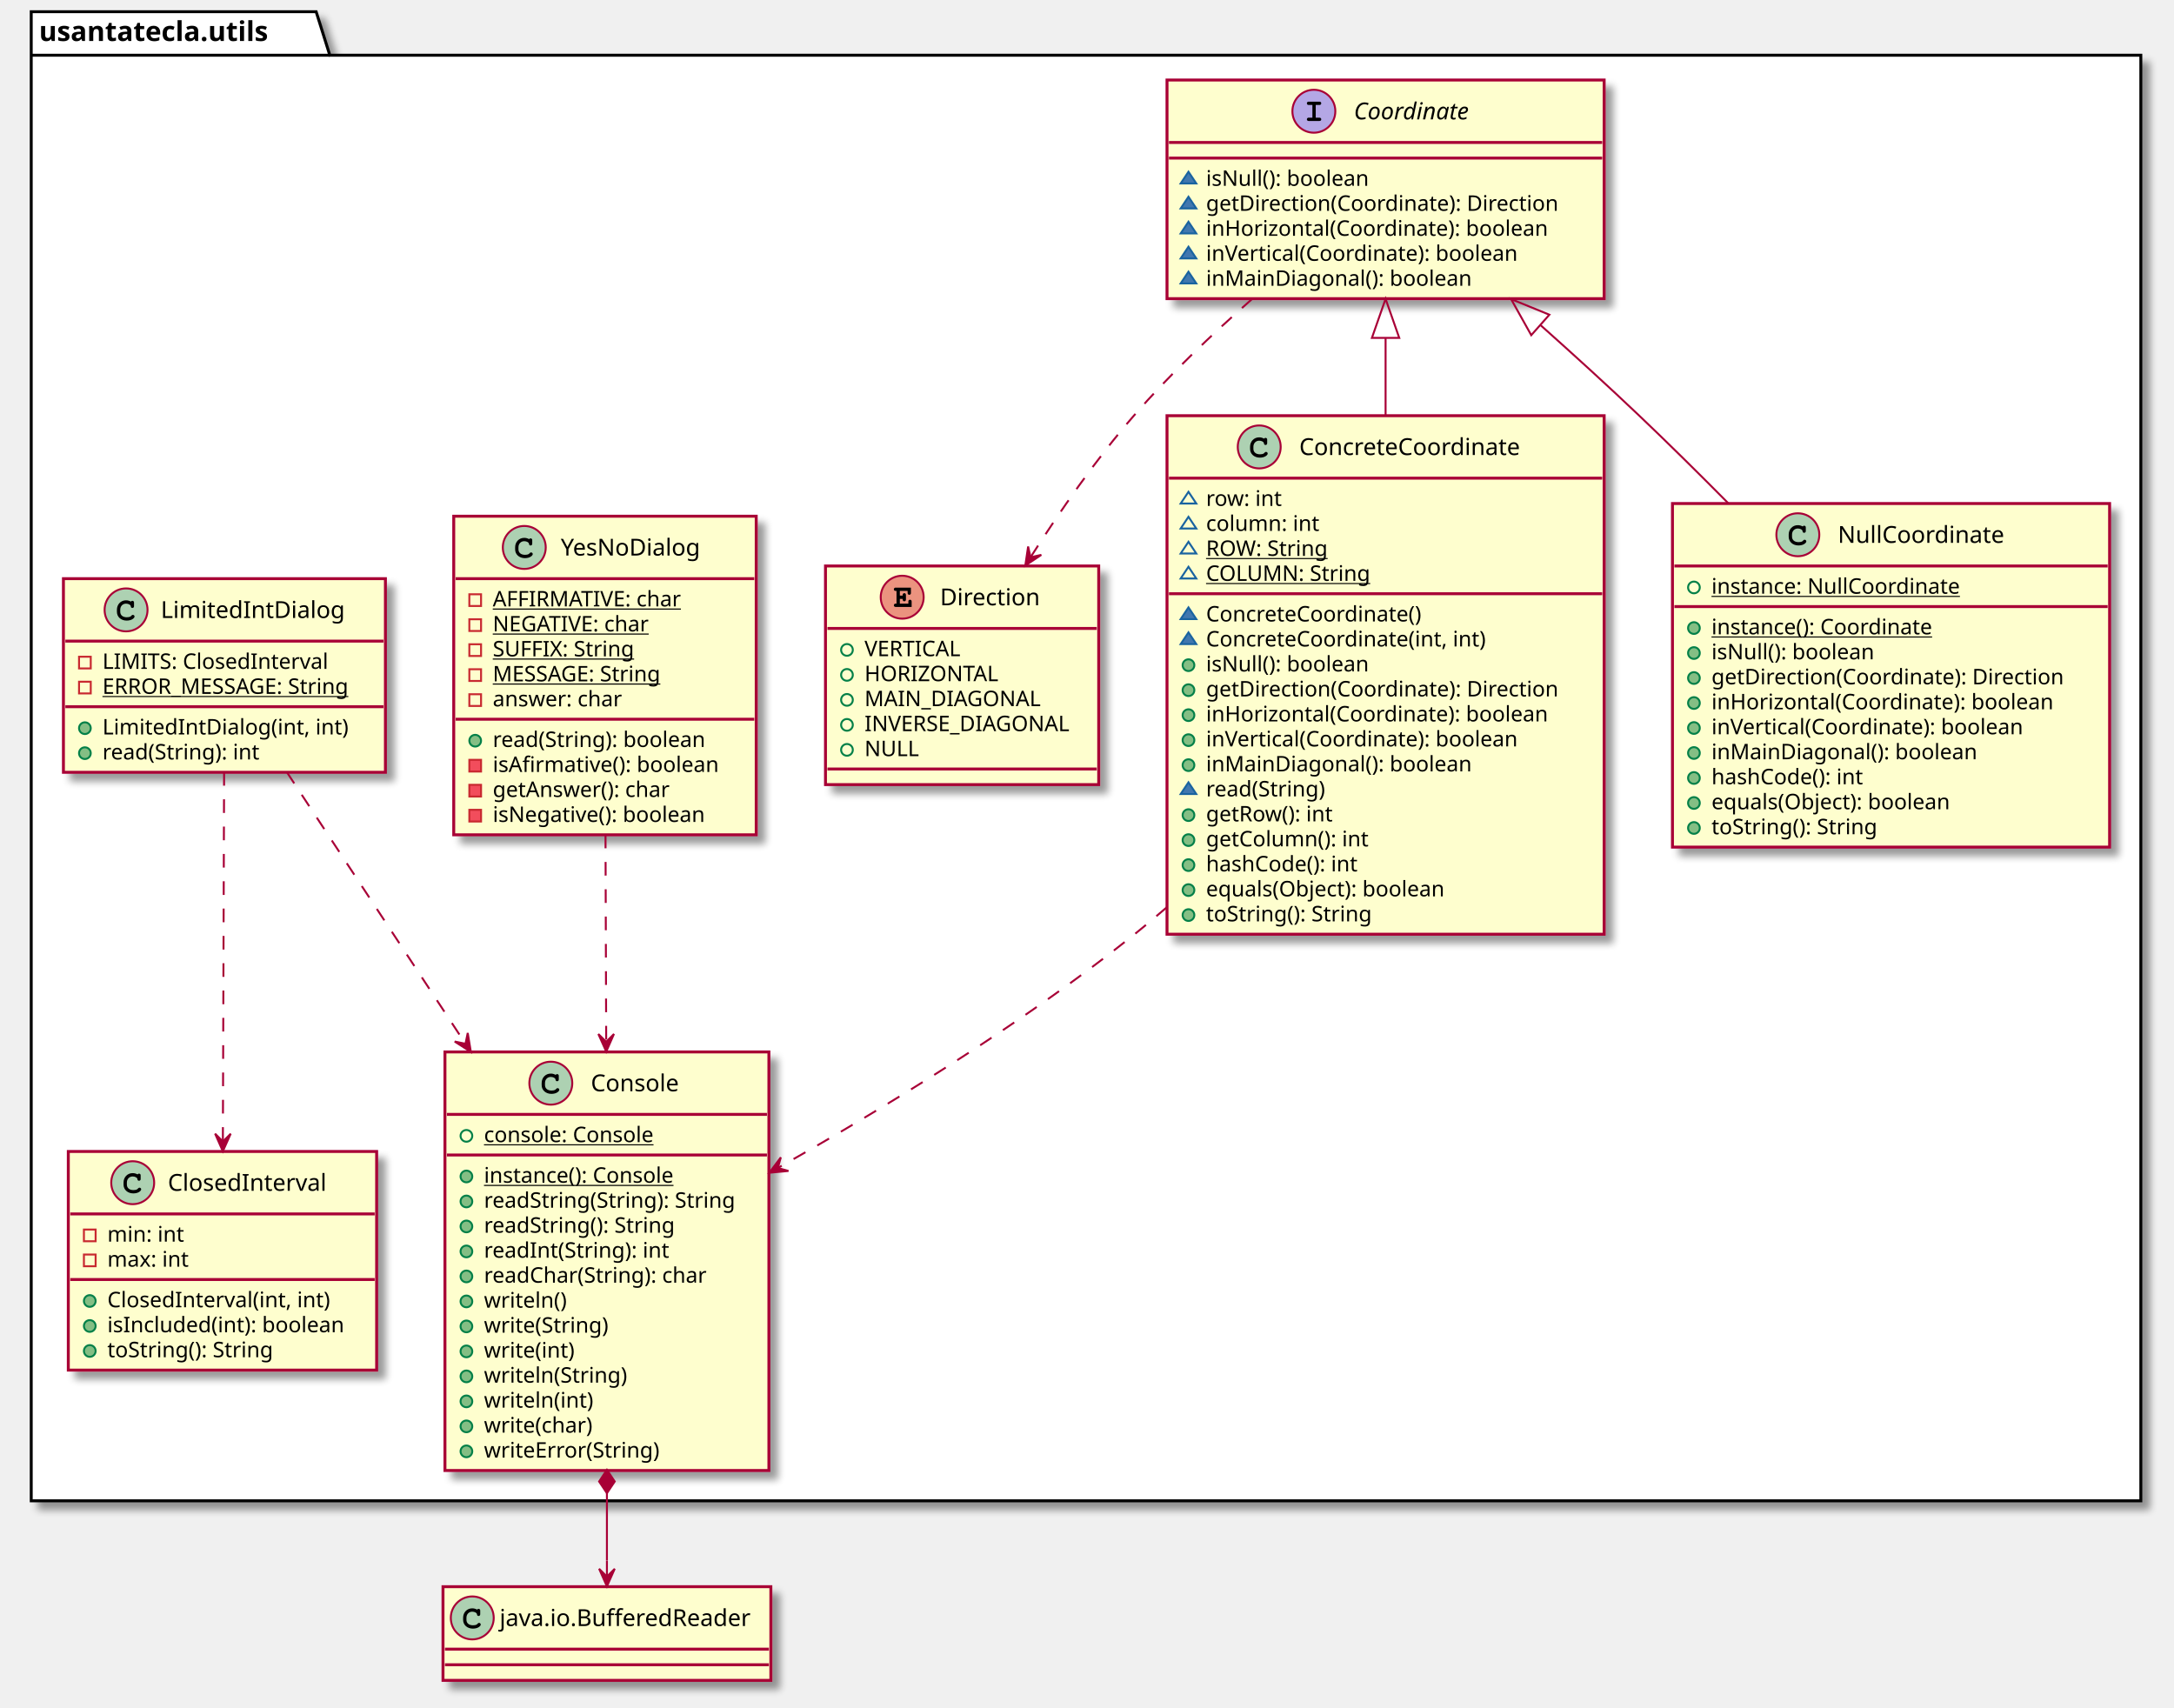
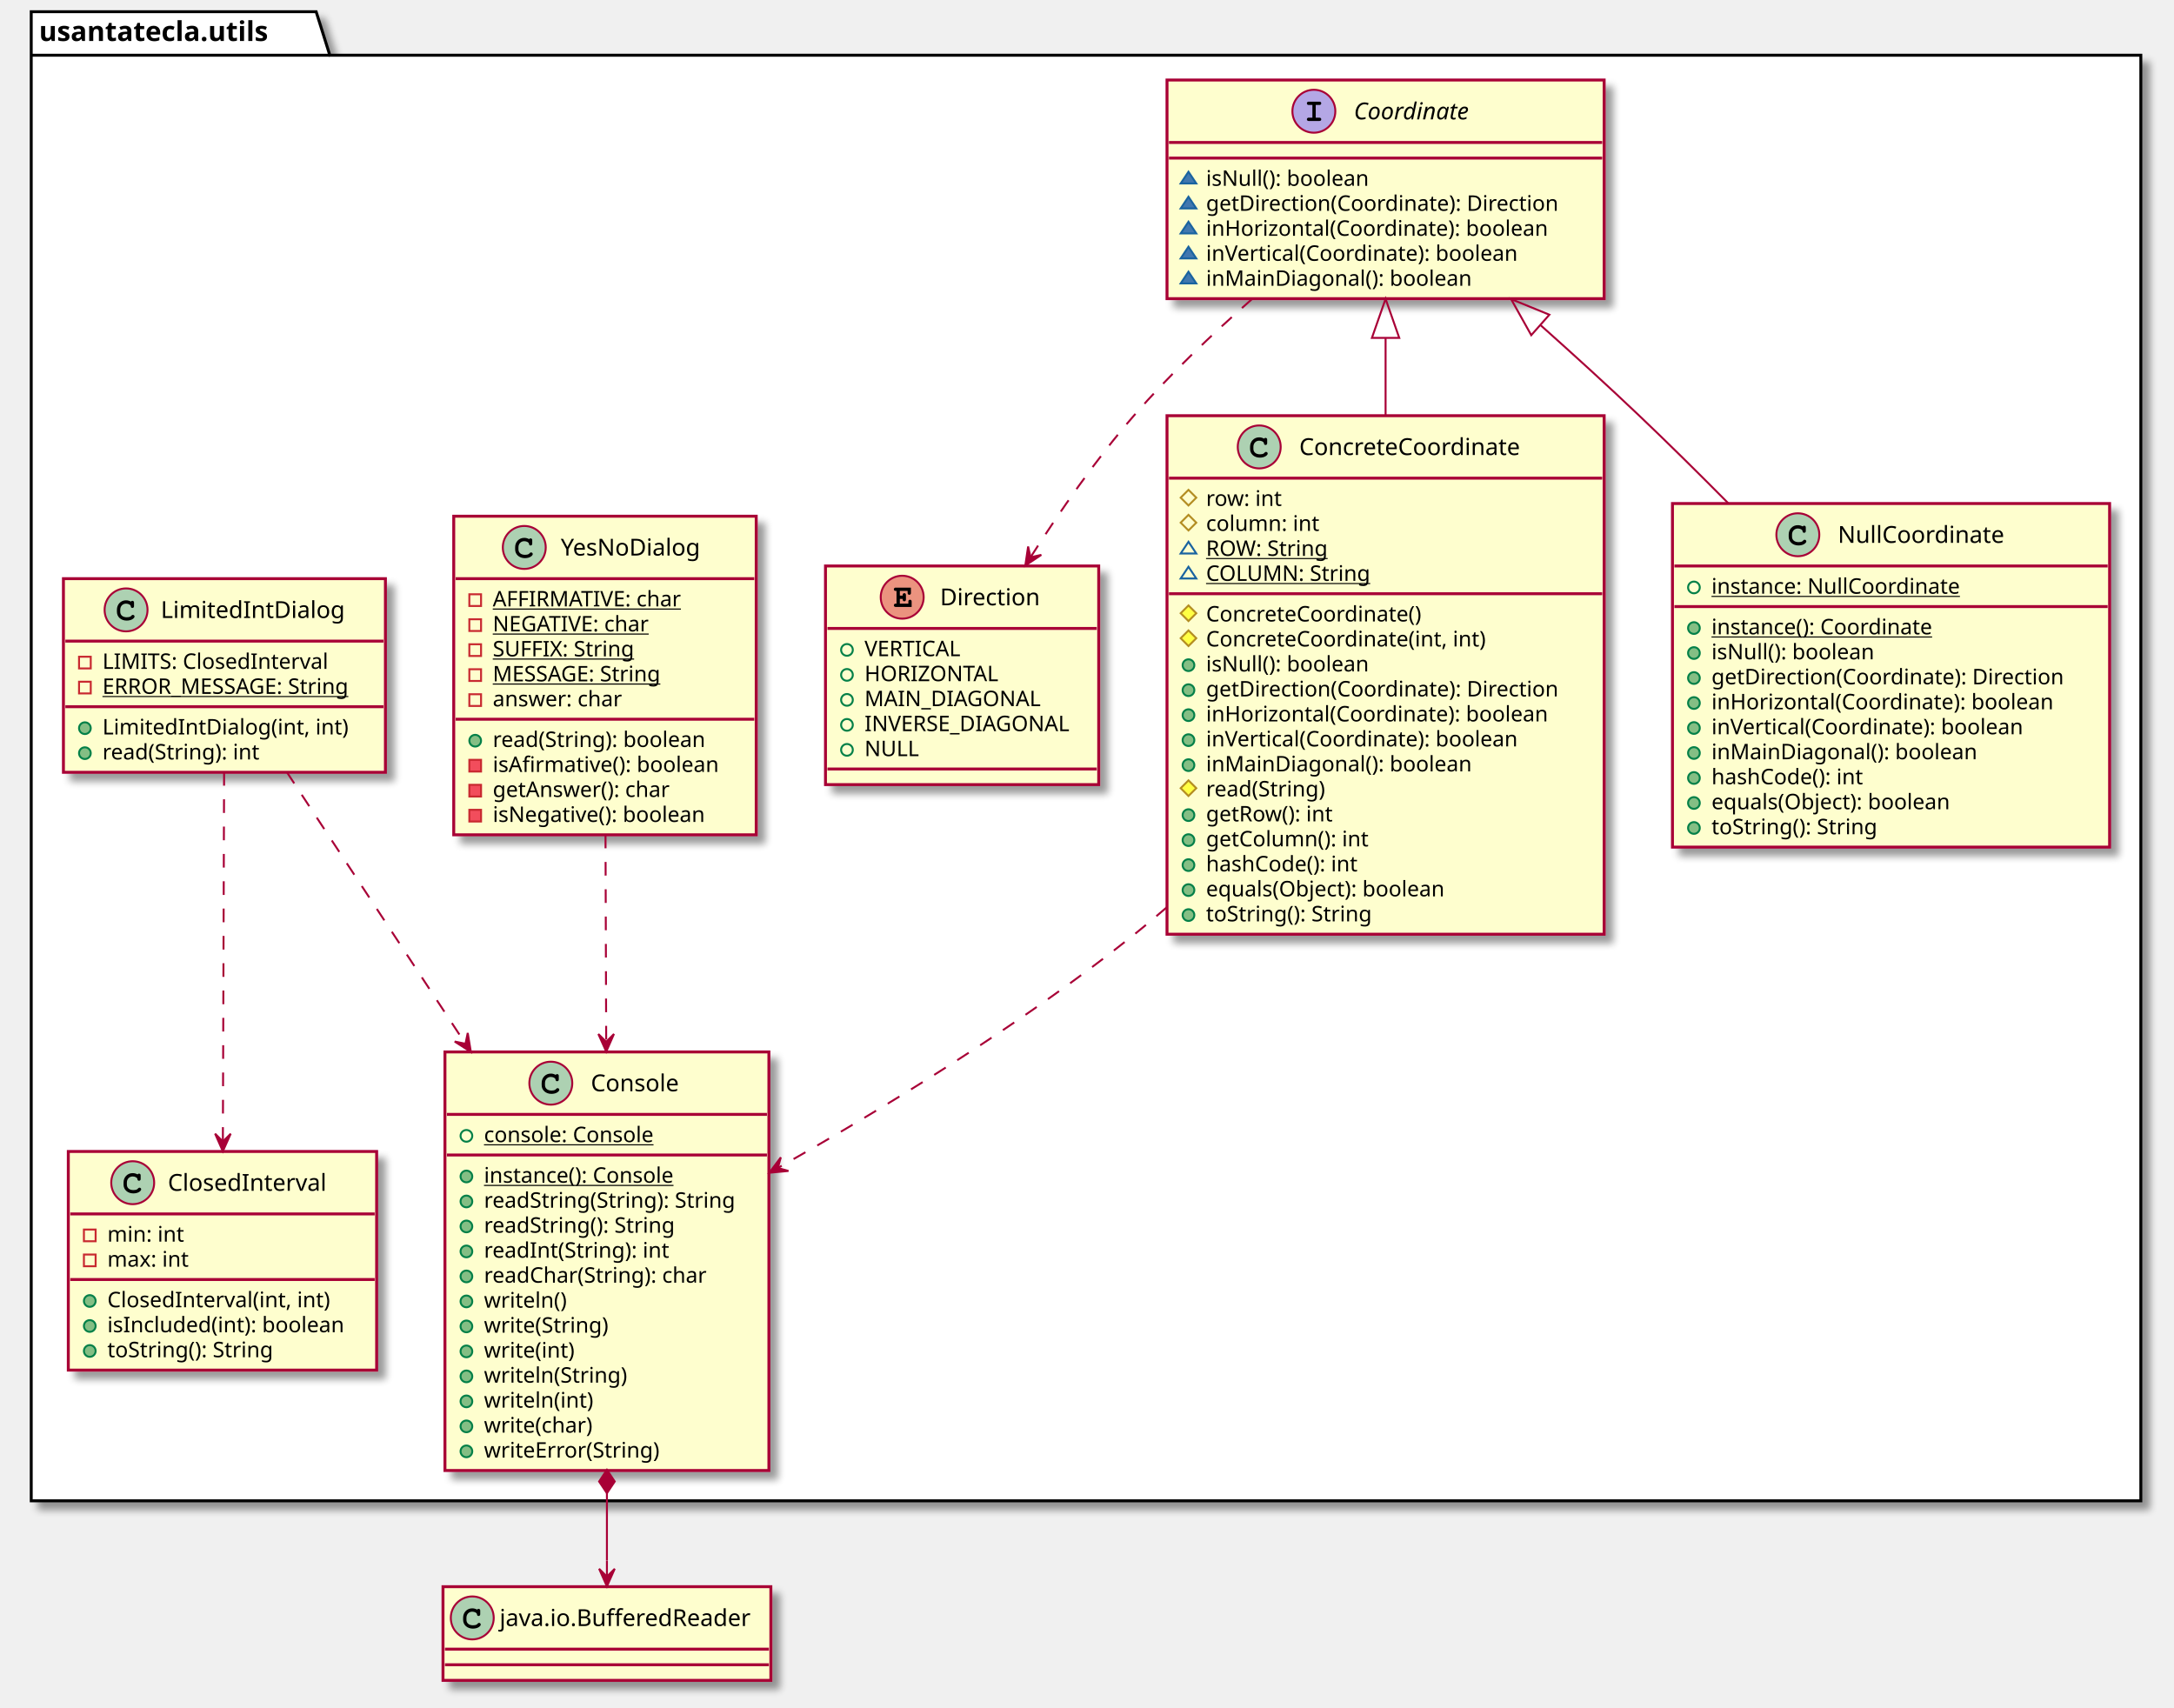
<svg xmlns="http://www.w3.org/2000/svg" contentScriptType="application/ecmascript" contentStyleType="text/css" height="875px" preserveAspectRatio="none" style="width:1114px;height:875px;" version="1.1" viewBox="0 0 1114 875" width="1114px" zoomAndPan="magnify">
  <defs>
-     <filter height="300%" id="f17n69yorvyzv4" width="300%" x="-1" y="-1">
+     <filter height="300%" id="fcva8lmoddmgb" width="300%" x="-1" y="-1">
      <feGaussianBlur result="blurOut" stdDeviation="2.0" />
      <feColorMatrix in="blurOut" result="blurOut2" type="matrix" values="0 0 0 0 0 0 0 0 0 0 0 0 0 0 0 0 0 0 .4 0" />
      <feOffset dx="4.0" dy="4.0" in="blurOut2" result="blurOut3" />
      <feBlend in="SourceGraphic" in2="blurOut3" mode="normal" />
    </filter>
  </defs>
  <g>
-     <polygon fill="#FFFFFF" filter="url(#f17n69yorvyzv4)" points="16,6,162,6,169,28.297,1097,28.297,1097,769,16,769,16,6" style="stroke: #000000; stroke-width: 1.5;" />
+     <polygon fill="#FFFFFF" filter="url(#fcva8lmoddmgb)" points="16,6,162,6,169,28.297,1097,28.297,1097,769,16,769,16,6" style="stroke: #000000; stroke-width: 1.5;" />
    <line style="stroke: #000000; stroke-width: 1.5;" x1="16" x2="169" y1="28.297" y2="28.297" />
    <text fill="#000000" font-family="sans-serif" font-size="14" font-weight="bold" lengthAdjust="spacingAndGlyphs" textLength="140" x="20" y="20.995">usantatecla.utils</text>
-     <rect codeLine="3" fill="#FEFECE" filter="url(#f17n69yorvyzv4)" height="112.023" id="usantatecla.utils.Coordinate" style="stroke: #A80036; stroke-width: 1.5;" width="224" x="598" y="41" />
+     <rect codeLine="3" fill="#FEFECE" filter="url(#fcva8lmoddmgb)" height="112.023" id="usantatecla.utils.Coordinate" style="stroke: #A80036; stroke-width: 1.5;" width="224" x="598" y="41" />
    <ellipse cx="673.25" cy="57" fill="#B4A7E5" rx="11" ry="11" style="stroke: #A80036; stroke-width: 1.0;" />
    <path d="M674.203,53.781 L675.922,53.781 C676.312,53.781 676.5,53.75 676.625,53.672 C676.891,53.516 677.031,53.234 677.031,52.938 C677.031,52.672 676.922,52.406 676.688,52.234 C676.516,52.125 676.375,52.094 675.922,52.094 L670.781,52.094 C670.344,52.094 670.219,52.109 670.062,52.203 C669.812,52.359 669.656,52.656 669.656,52.938 C669.656,53.219 669.797,53.469 670.016,53.641 C670.172,53.75 670.359,53.781 670.781,53.781 L672.5,53.781 L672.5,60.297 L670.781,60.297 C670.344,60.297 670.219,60.312 670.062,60.422 C669.812,60.578 669.656,60.859 669.656,61.156 C669.656,61.406 669.797,61.672 670.016,61.828 C670.172,61.953 670.375,62 670.781,62 L675.922,62 C676.672,62 677.031,61.719 677.031,61.156 C677.031,60.875 676.922,60.625 676.688,60.453 C676.516,60.328 676.375,60.297 675.922,60.297 L674.203,60.297 L674.203,53.781 Z " />
    <text fill="#000000" font-family="sans-serif" font-size="12" font-style="italic" lengthAdjust="spacingAndGlyphs" textLength="65" x="693.75" y="61.154">Coordinate</text>
    <line style="stroke: #A80036; stroke-width: 1.5;" x1="599" x2="821" y1="73" y2="73" />
    <line style="stroke: #A80036; stroke-width: 1.5;" x1="599" x2="821" y1="81" y2="81" />
    <polygon fill="#4177AF" points="609,88,605,94,613,94" style="stroke: #1963A0; stroke-width: 1.0;" />
    <text fill="#000000" font-family="sans-serif" font-size="11" lengthAdjust="spacingAndGlyphs" textLength="91" x="618" y="95.21">isNull(): boolean</text>
    <polygon fill="#4177AF" points="609,100.805,605,106.805,613,106.805" style="stroke: #1963A0; stroke-width: 1.0;" />
    <text fill="#000000" font-family="sans-serif" font-size="11" lengthAdjust="spacingAndGlyphs" textLength="198" x="618" y="108.015">getDirection(Coordinate): Direction</text>
    <polygon fill="#4177AF" points="609,113.609,605,119.609,613,119.609" style="stroke: #1963A0; stroke-width: 1.0;" />
    <text fill="#000000" font-family="sans-serif" font-size="11" lengthAdjust="spacingAndGlyphs" textLength="190" x="618" y="120.82">inHorizontal(Coordinate): boolean</text>
    <polygon fill="#4177AF" points="609,126.414,605,132.414,613,132.414" style="stroke: #1963A0; stroke-width: 1.0;" />
    <text fill="#000000" font-family="sans-serif" font-size="11" lengthAdjust="spacingAndGlyphs" textLength="176" x="618" y="133.625">inVertical(Coordinate): boolean</text>
    <polygon fill="#4177AF" points="609,139.219,605,145.219,613,145.219" style="stroke: #1963A0; stroke-width: 1.0;" />
    <text fill="#000000" font-family="sans-serif" font-size="11" lengthAdjust="spacingAndGlyphs" textLength="147" x="618" y="146.429">inMainDiagonal(): boolean</text>
-     <rect codeLine="11" fill="#FEFECE" filter="url(#f17n69yorvyzv4)" height="265.68" id="usantatecla.utils.ConcreteCoordinate" style="stroke: #A80036; stroke-width: 1.5;" width="224" x="598" y="213" />
+     <rect codeLine="11" fill="#FEFECE" filter="url(#fcva8lmoddmgb)" height="265.68" id="usantatecla.utils.ConcreteCoordinate" style="stroke: #A80036; stroke-width: 1.5;" width="224" x="598" y="213" />
    <ellipse cx="645.25" cy="229" fill="#ADD1B2" rx="11" ry="11" style="stroke: #A80036; stroke-width: 1.0;" />
    <path d="M647.594,224.672 C646.656,224.234 646.062,224.094 645.188,224.094 C642.562,224.094 640.562,226.172 640.562,228.891 L640.562,230.016 C640.562,232.594 642.672,234.484 645.562,234.484 C646.781,234.484 647.938,234.188 648.688,233.641 C649.266,233.234 649.594,232.781 649.594,232.391 C649.594,231.938 649.203,231.547 648.734,231.547 C648.516,231.547 648.312,231.625 648.125,231.812 C647.672,232.297 647.672,232.297 647.484,232.391 C647.062,232.656 646.375,232.781 645.609,232.781 C643.562,232.781 642.266,231.688 642.266,229.984 L642.266,228.891 C642.266,227.109 643.516,225.797 645.25,225.797 C645.828,225.797 646.438,225.953 646.906,226.203 C647.391,226.484 647.562,226.703 647.656,227.109 C647.719,227.516 647.75,227.641 647.891,227.766 C648.031,227.906 648.266,228.016 648.484,228.016 C648.75,228.016 649.016,227.875 649.188,227.656 C649.297,227.5 649.328,227.312 649.328,226.891 L649.328,225.469 C649.328,225.031 649.312,224.906 649.219,224.75 C649.062,224.484 648.781,224.344 648.484,224.344 C648.188,224.344 647.984,224.438 647.766,224.75 L647.594,224.672 Z " />
    <text fill="#000000" font-family="sans-serif" font-size="12" lengthAdjust="spacingAndGlyphs" textLength="121" x="665.75" y="233.154">ConcreteCoordinate</text>
    <line style="stroke: #A80036; stroke-width: 1.5;" x1="599" x2="821" y1="245" y2="245" />
-     <polygon fill="none" points="609,252,605,258,613,258" style="stroke: #1963A0; stroke-width: 1.0;" />
+     <polygon fill="none" points="609,251,613,255,609,259,605,255" style="stroke: #B38D22; stroke-width: 1.0;" />
    <text fill="#000000" font-family="sans-serif" font-size="11" lengthAdjust="spacingAndGlyphs" textLength="41" x="618" y="259.21">row: int</text>
-     <polygon fill="none" points="609,264.805,605,270.805,613,270.805" style="stroke: #1963A0; stroke-width: 1.0;" />
+     <polygon fill="none" points="609,263.805,613,267.805,609,271.805,605,267.805" style="stroke: #B38D22; stroke-width: 1.0;" />
    <text fill="#000000" font-family="sans-serif" font-size="11" lengthAdjust="spacingAndGlyphs" textLength="62" x="618" y="272.015">column: int</text>
    <polygon fill="none" points="609,277.609,605,283.609,613,283.609" style="stroke: #1963A0; stroke-width: 1.0;" />
    <text fill="#000000" font-family="sans-serif" font-size="11" lengthAdjust="spacingAndGlyphs" text-decoration="underline" textLength="67" x="618" y="284.82">ROW: String</text>
    <polygon fill="none" points="609,290.414,605,296.414,613,296.414" style="stroke: #1963A0; stroke-width: 1.0;" />
    <text fill="#000000" font-family="sans-serif" font-size="11" lengthAdjust="spacingAndGlyphs" text-decoration="underline" textLength="88" x="618" y="297.625">COLUMN: String</text>
    <line style="stroke: #A80036; stroke-width: 1.5;" x1="599" x2="821" y1="304.219" y2="304.219" />
-     <polygon fill="#4177AF" points="609,311.219,605,317.219,613,317.219" style="stroke: #1963A0; stroke-width: 1.0;" />
+     <polygon fill="#FFFF44" points="609,310.219,613,314.219,609,318.219,605,314.219" style="stroke: #B38D22; stroke-width: 1.0;" />
    <text fill="#000000" font-family="sans-serif" font-size="11" lengthAdjust="spacingAndGlyphs" textLength="122" x="618" y="318.429">ConcreteCoordinate()</text>
-     <polygon fill="#4177AF" points="609,324.023,605,330.023,613,330.023" style="stroke: #1963A0; stroke-width: 1.0;" />
+     <polygon fill="#FFFF44" points="609,323.023,613,327.023,609,331.023,605,327.023" style="stroke: #B38D22; stroke-width: 1.0;" />
    <text fill="#000000" font-family="sans-serif" font-size="11" lengthAdjust="spacingAndGlyphs" textLength="157" x="618" y="331.234">ConcreteCoordinate(int, int)</text>
    <ellipse cx="609" cy="340.828" fill="#84BE84" rx="3" ry="3" style="stroke: #038048; stroke-width: 1.0;" />
    <text fill="#000000" font-family="sans-serif" font-size="11" lengthAdjust="spacingAndGlyphs" textLength="91" x="618" y="344.039">isNull(): boolean</text>
    <ellipse cx="609" cy="353.633" fill="#84BE84" rx="3" ry="3" style="stroke: #038048; stroke-width: 1.0;" />
    <text fill="#000000" font-family="sans-serif" font-size="11" lengthAdjust="spacingAndGlyphs" textLength="198" x="618" y="356.843">getDirection(Coordinate): Direction</text>
    <ellipse cx="609" cy="366.438" fill="#84BE84" rx="3" ry="3" style="stroke: #038048; stroke-width: 1.0;" />
    <text fill="#000000" font-family="sans-serif" font-size="11" lengthAdjust="spacingAndGlyphs" textLength="190" x="618" y="369.648">inHorizontal(Coordinate): boolean</text>
    <ellipse cx="609" cy="379.242" fill="#84BE84" rx="3" ry="3" style="stroke: #038048; stroke-width: 1.0;" />
    <text fill="#000000" font-family="sans-serif" font-size="11" lengthAdjust="spacingAndGlyphs" textLength="176" x="618" y="382.453">inVertical(Coordinate): boolean</text>
    <ellipse cx="609" cy="392.047" fill="#84BE84" rx="3" ry="3" style="stroke: #038048; stroke-width: 1.0;" />
    <text fill="#000000" font-family="sans-serif" font-size="11" lengthAdjust="spacingAndGlyphs" textLength="147" x="618" y="395.257">inMainDiagonal(): boolean</text>
-     <polygon fill="#4177AF" points="609,400.852,605,406.852,613,406.852" style="stroke: #1963A0; stroke-width: 1.0;" />
+     <polygon fill="#FFFF44" points="609,399.852,613,403.852,609,407.852,605,403.852" style="stroke: #B38D22; stroke-width: 1.0;" />
    <text fill="#000000" font-family="sans-serif" font-size="11" lengthAdjust="spacingAndGlyphs" textLength="67" x="618" y="408.062">read(String)</text>
    <ellipse cx="609" cy="417.656" fill="#84BE84" rx="3" ry="3" style="stroke: #038048; stroke-width: 1.0;" />
    <text fill="#000000" font-family="sans-serif" font-size="11" lengthAdjust="spacingAndGlyphs" textLength="71" x="618" y="420.867">getRow(): int</text>
    <ellipse cx="609" cy="430.461" fill="#84BE84" rx="3" ry="3" style="stroke: #038048; stroke-width: 1.0;" />
    <text fill="#000000" font-family="sans-serif" font-size="11" lengthAdjust="spacingAndGlyphs" textLength="91" x="618" y="433.671">getColumn(): int</text>
    <ellipse cx="609" cy="443.266" fill="#84BE84" rx="3" ry="3" style="stroke: #038048; stroke-width: 1.0;" />
    <text fill="#000000" font-family="sans-serif" font-size="11" lengthAdjust="spacingAndGlyphs" textLength="86" x="618" y="446.476">hashCode(): int</text>
    <ellipse cx="609" cy="456.07" fill="#84BE84" rx="3" ry="3" style="stroke: #038048; stroke-width: 1.0;" />
    <text fill="#000000" font-family="sans-serif" font-size="11" lengthAdjust="spacingAndGlyphs" textLength="136" x="618" y="459.281">equals(Object): boolean</text>
    <ellipse cx="609" cy="468.875" fill="#84BE84" rx="3" ry="3" style="stroke: #038048; stroke-width: 1.0;" />
    <text fill="#000000" font-family="sans-serif" font-size="11" lengthAdjust="spacingAndGlyphs" textLength="92" x="618" y="472.085">toString(): String</text>
-     <rect codeLine="30" fill="#FEFECE" filter="url(#f17n69yorvyzv4)" height="176.047" id="usantatecla.utils.NullCoordinate" style="stroke: #A80036; stroke-width: 1.5;" width="224" x="857" y="258" />
+     <rect codeLine="30" fill="#FEFECE" filter="url(#fcva8lmoddmgb)" height="176.047" id="usantatecla.utils.NullCoordinate" style="stroke: #A80036; stroke-width: 1.5;" width="224" x="857" y="258" />
    <ellipse cx="921.25" cy="274" fill="#ADD1B2" rx="11" ry="11" style="stroke: #A80036; stroke-width: 1.0;" />
    <path d="M923.594,269.672 C922.656,269.234 922.062,269.094 921.188,269.094 C918.562,269.094 916.562,271.172 916.562,273.891 L916.562,275.016 C916.562,277.594 918.672,279.484 921.562,279.484 C922.781,279.484 923.938,279.188 924.688,278.641 C925.266,278.234 925.594,277.781 925.594,277.391 C925.594,276.938 925.203,276.547 924.734,276.547 C924.516,276.547 924.312,276.625 924.125,276.812 C923.672,277.297 923.672,277.297 923.484,277.391 C923.062,277.656 922.375,277.781 921.609,277.781 C919.562,277.781 918.266,276.688 918.266,274.984 L918.266,273.891 C918.266,272.109 919.516,270.797 921.25,270.797 C921.828,270.797 922.438,270.953 922.906,271.203 C923.391,271.484 923.562,271.703 923.656,272.109 C923.719,272.516 923.75,272.641 923.891,272.766 C924.031,272.906 924.266,273.016 924.484,273.016 C924.75,273.016 925.016,272.875 925.188,272.656 C925.297,272.5 925.328,272.312 925.328,271.891 L925.328,270.469 C925.328,270.031 925.312,269.906 925.219,269.75 C925.062,269.484 924.781,269.344 924.484,269.344 C924.188,269.344 923.984,269.438 923.766,269.75 L923.594,269.672 Z " />
    <text fill="#000000" font-family="sans-serif" font-size="12" lengthAdjust="spacingAndGlyphs" textLength="87" x="941.75" y="278.154">NullCoordinate</text>
    <line style="stroke: #A80036; stroke-width: 1.5;" x1="858" x2="1080" y1="290" y2="290" />
    <ellipse cx="868" cy="301" fill="none" rx="3" ry="3" style="stroke: #038048; stroke-width: 1.0;" />
    <text fill="#000000" font-family="sans-serif" font-size="11" lengthAdjust="spacingAndGlyphs" text-decoration="underline" textLength="138" x="877" y="304.21">instance: NullCoordinate</text>
    <line style="stroke: #A80036; stroke-width: 1.5;" x1="858" x2="1080" y1="310.805" y2="310.805" />
    <ellipse cx="868" cy="321.805" fill="#84BE84" rx="3" ry="3" style="stroke: #038048; stroke-width: 1.0;" />
    <text fill="#000000" font-family="sans-serif" font-size="11" lengthAdjust="spacingAndGlyphs" text-decoration="underline" textLength="125" x="877" y="325.015">instance(): Coordinate</text>
    <ellipse cx="868" cy="334.609" fill="#84BE84" rx="3" ry="3" style="stroke: #038048; stroke-width: 1.0;" />
    <text fill="#000000" font-family="sans-serif" font-size="11" lengthAdjust="spacingAndGlyphs" textLength="91" x="877" y="337.82">isNull(): boolean</text>
    <ellipse cx="868" cy="347.414" fill="#84BE84" rx="3" ry="3" style="stroke: #038048; stroke-width: 1.0;" />
    <text fill="#000000" font-family="sans-serif" font-size="11" lengthAdjust="spacingAndGlyphs" textLength="198" x="877" y="350.625">getDirection(Coordinate): Direction</text>
    <ellipse cx="868" cy="360.219" fill="#84BE84" rx="3" ry="3" style="stroke: #038048; stroke-width: 1.0;" />
    <text fill="#000000" font-family="sans-serif" font-size="11" lengthAdjust="spacingAndGlyphs" textLength="190" x="877" y="363.429">inHorizontal(Coordinate): boolean</text>
    <ellipse cx="868" cy="373.023" fill="#84BE84" rx="3" ry="3" style="stroke: #038048; stroke-width: 1.0;" />
    <text fill="#000000" font-family="sans-serif" font-size="11" lengthAdjust="spacingAndGlyphs" textLength="176" x="877" y="376.234">inVertical(Coordinate): boolean</text>
    <ellipse cx="868" cy="385.828" fill="#84BE84" rx="3" ry="3" style="stroke: #038048; stroke-width: 1.0;" />
    <text fill="#000000" font-family="sans-serif" font-size="11" lengthAdjust="spacingAndGlyphs" textLength="147" x="877" y="389.039">inMainDiagonal(): boolean</text>
    <ellipse cx="868" cy="398.633" fill="#84BE84" rx="3" ry="3" style="stroke: #038048; stroke-width: 1.0;" />
    <text fill="#000000" font-family="sans-serif" font-size="11" lengthAdjust="spacingAndGlyphs" textLength="86" x="877" y="401.843">hashCode(): int</text>
    <ellipse cx="868" cy="411.438" fill="#84BE84" rx="3" ry="3" style="stroke: #038048; stroke-width: 1.0;" />
    <text fill="#000000" font-family="sans-serif" font-size="11" lengthAdjust="spacingAndGlyphs" textLength="136" x="877" y="414.648">equals(Object): boolean</text>
    <ellipse cx="868" cy="424.242" fill="#84BE84" rx="3" ry="3" style="stroke: #038048; stroke-width: 1.0;" />
    <text fill="#000000" font-family="sans-serif" font-size="11" lengthAdjust="spacingAndGlyphs" textLength="92" x="877" y="427.453">toString(): String</text>
-     <rect codeLine="43" fill="#FEFECE" filter="url(#f17n69yorvyzv4)" height="112.023" id="usantatecla.utils.Direction" style="stroke: #A80036; stroke-width: 1.5;" width="140" x="423" y="290" />
+     <rect codeLine="43" fill="#FEFECE" filter="url(#fcva8lmoddmgb)" height="112.023" id="usantatecla.utils.Direction" style="stroke: #A80036; stroke-width: 1.5;" width="140" x="423" y="290" />
    <ellipse cx="462.3" cy="306" fill="#EB937F" rx="11" ry="11" style="stroke: #A80036; stroke-width: 1.0;" />
    <path d="M461.097,306.875 L462.55,306.875 L462.55,306.984 C462.55,307.391 462.581,307.547 462.659,307.703 C462.816,307.953 463.097,308.109 463.394,308.109 C463.644,308.109 463.909,307.969 464.066,307.75 C464.191,307.594 464.222,307.438 464.222,306.984 L464.222,305.062 C464.222,304.906 464.222,304.859 464.206,304.703 C464.144,304.234 463.831,303.922 463.378,303.922 C463.128,303.922 462.863,304.062 462.691,304.281 C462.581,304.453 462.55,304.609 462.55,305.062 L462.55,305.188 L461.097,305.188 L461.097,302.781 L465.081,302.781 L465.081,303.641 C465.081,304.047 465.113,304.219 465.191,304.375 C465.363,304.625 465.644,304.781 465.925,304.781 C466.191,304.781 466.456,304.641 466.628,304.422 C466.738,304.25 466.769,304.109 466.769,303.641 L466.769,301.094 L459.144,301.094 C458.706,301.094 458.581,301.109 458.425,301.203 C458.175,301.359 458.019,301.656 458.019,301.938 C458.019,302.219 458.159,302.469 458.378,302.641 C458.534,302.75 458.722,302.781 459.144,302.781 L459.394,302.781 L459.394,309.297 L459.144,309.297 C458.738,309.297 458.581,309.312 458.425,309.422 C458.175,309.594 458.019,309.859 458.019,310.156 C458.019,310.422 458.159,310.672 458.378,310.828 C458.519,310.953 458.753,311 459.144,311 L467.144,311 L467.144,308.422 C467.144,307.984 467.113,307.844 467.034,307.688 C466.863,307.438 466.581,307.281 466.3,307.281 C466.034,307.281 465.769,307.391 465.597,307.641 C465.488,307.797 465.456,307.938 465.456,308.422 L465.456,309.297 L461.097,309.297 L461.097,306.875 Z " />
    <text fill="#000000" font-family="sans-serif" font-size="12" lengthAdjust="spacingAndGlyphs" textLength="54" x="481.7" y="310.154">Direction</text>
    <line style="stroke: #A80036; stroke-width: 1.5;" x1="424" x2="562" y1="322" y2="322" />
    <ellipse cx="434" cy="333" fill="none" rx="3" ry="3" style="stroke: #038048; stroke-width: 1.0;" />
    <text fill="#000000" font-family="sans-serif" font-size="11" lengthAdjust="spacingAndGlyphs" textLength="54" x="443" y="336.21">VERTICAL</text>
    <ellipse cx="434" cy="345.805" fill="none" rx="3" ry="3" style="stroke: #038048; stroke-width: 1.0;" />
    <text fill="#000000" font-family="sans-serif" font-size="11" lengthAdjust="spacingAndGlyphs" textLength="73" x="443" y="349.015">HORIZONTAL</text>
    <ellipse cx="434" cy="358.609" fill="none" rx="3" ry="3" style="stroke: #038048; stroke-width: 1.0;" />
    <text fill="#000000" font-family="sans-serif" font-size="11" lengthAdjust="spacingAndGlyphs" textLength="94" x="443" y="361.82">MAIN_DIAGONAL</text>
    <ellipse cx="434" cy="371.414" fill="none" rx="3" ry="3" style="stroke: #038048; stroke-width: 1.0;" />
    <text fill="#000000" font-family="sans-serif" font-size="11" lengthAdjust="spacingAndGlyphs" textLength="114" x="443" y="374.625">INVERSE_DIAGONAL</text>
    <ellipse cx="434" cy="384.219" fill="none" rx="3" ry="3" style="stroke: #038048; stroke-width: 1.0;" />
    <text fill="#000000" font-family="sans-serif" font-size="11" lengthAdjust="spacingAndGlyphs" textLength="28" x="443" y="387.429">NULL</text>
    <line style="stroke: #A80036; stroke-width: 1.5;" x1="424" x2="562" y1="394.023" y2="394.023" />
-     <rect codeLine="51" fill="#FEFECE" filter="url(#f17n69yorvyzv4)" height="214.461" id="usantatecla.utils.Console" style="stroke: #A80036; stroke-width: 1.5;" width="166" x="228" y="539" />
+     <rect codeLine="51" fill="#FEFECE" filter="url(#fcva8lmoddmgb)" height="214.461" id="usantatecla.utils.Console" style="stroke: #A80036; stroke-width: 1.5;" width="166" x="228" y="539" />
    <ellipse cx="282.25" cy="555" fill="#ADD1B2" rx="11" ry="11" style="stroke: #A80036; stroke-width: 1.0;" />
    <path d="M284.594,550.672 C283.656,550.234 283.062,550.094 282.188,550.094 C279.562,550.094 277.562,552.172 277.562,554.891 L277.562,556.016 C277.562,558.594 279.672,560.484 282.562,560.484 C283.781,560.484 284.938,560.188 285.688,559.641 C286.266,559.234 286.594,558.781 286.594,558.391 C286.594,557.938 286.203,557.547 285.734,557.547 C285.516,557.547 285.312,557.625 285.125,557.812 C284.672,558.297 284.672,558.297 284.484,558.391 C284.062,558.656 283.375,558.781 282.609,558.781 C280.562,558.781 279.266,557.688 279.266,555.984 L279.266,554.891 C279.266,553.109 280.516,551.797 282.25,551.797 C282.828,551.797 283.438,551.953 283.906,552.203 C284.391,552.484 284.562,552.703 284.656,553.109 C284.719,553.516 284.75,553.641 284.891,553.766 C285.031,553.906 285.266,554.016 285.484,554.016 C285.75,554.016 286.016,553.875 286.188,553.656 C286.297,553.5 286.328,553.312 286.328,552.891 L286.328,551.469 C286.328,551.031 286.312,550.906 286.219,550.75 C286.062,550.484 285.781,550.344 285.484,550.344 C285.188,550.344 284.984,550.438 284.766,550.75 L284.594,550.672 Z " />
    <text fill="#000000" font-family="sans-serif" font-size="12" lengthAdjust="spacingAndGlyphs" textLength="49" x="302.75" y="559.154">Console</text>
    <line style="stroke: #A80036; stroke-width: 1.5;" x1="229" x2="393" y1="571" y2="571" />
    <ellipse cx="239" cy="582" fill="none" rx="3" ry="3" style="stroke: #038048; stroke-width: 1.0;" />
    <text fill="#000000" font-family="sans-serif" font-size="11" lengthAdjust="spacingAndGlyphs" text-decoration="underline" textLength="97" x="248" y="585.21">console: Console</text>
    <line style="stroke: #A80036; stroke-width: 1.5;" x1="229" x2="393" y1="591.805" y2="591.805" />
    <ellipse cx="239" cy="602.805" fill="#84BE84" rx="3" ry="3" style="stroke: #038048; stroke-width: 1.0;" />
    <text fill="#000000" font-family="sans-serif" font-size="11" lengthAdjust="spacingAndGlyphs" text-decoration="underline" textLength="109" x="248" y="606.015">instance(): Console</text>
    <ellipse cx="239" cy="615.609" fill="#84BE84" rx="3" ry="3" style="stroke: #038048; stroke-width: 1.0;" />
    <text fill="#000000" font-family="sans-serif" font-size="11" lengthAdjust="spacingAndGlyphs" textLength="140" x="248" y="618.82">readString(String): String</text>
    <ellipse cx="239" cy="628.414" fill="#84BE84" rx="3" ry="3" style="stroke: #038048; stroke-width: 1.0;" />
    <text fill="#000000" font-family="sans-serif" font-size="11" lengthAdjust="spacingAndGlyphs" textLength="107" x="248" y="631.625">readString(): String</text>
    <ellipse cx="239" cy="641.219" fill="#84BE84" rx="3" ry="3" style="stroke: #038048; stroke-width: 1.0;" />
    <text fill="#000000" font-family="sans-serif" font-size="11" lengthAdjust="spacingAndGlyphs" textLength="102" x="248" y="644.429">readInt(String): int</text>
    <ellipse cx="239" cy="654.023" fill="#84BE84" rx="3" ry="3" style="stroke: #038048; stroke-width: 1.0;" />
    <text fill="#000000" font-family="sans-serif" font-size="11" lengthAdjust="spacingAndGlyphs" textLength="124" x="248" y="657.234">readChar(String): char</text>
    <ellipse cx="239" cy="666.828" fill="#84BE84" rx="3" ry="3" style="stroke: #038048; stroke-width: 1.0;" />
    <text fill="#000000" font-family="sans-serif" font-size="11" lengthAdjust="spacingAndGlyphs" textLength="46" x="248" y="670.039">writeln()</text>
    <ellipse cx="239" cy="679.633" fill="#84BE84" rx="3" ry="3" style="stroke: #038048; stroke-width: 1.0;" />
    <text fill="#000000" font-family="sans-serif" font-size="11" lengthAdjust="spacingAndGlyphs" textLength="69" x="248" y="682.843">write(String)</text>
    <ellipse cx="239" cy="692.438" fill="#84BE84" rx="3" ry="3" style="stroke: #038048; stroke-width: 1.0;" />
    <text fill="#000000" font-family="sans-serif" font-size="11" lengthAdjust="spacingAndGlyphs" textLength="50" x="248" y="695.648">write(int)</text>
    <ellipse cx="239" cy="705.242" fill="#84BE84" rx="3" ry="3" style="stroke: #038048; stroke-width: 1.0;" />
    <text fill="#000000" font-family="sans-serif" font-size="11" lengthAdjust="spacingAndGlyphs" textLength="79" x="248" y="708.453">writeln(String)</text>
    <ellipse cx="239" cy="718.047" fill="#84BE84" rx="3" ry="3" style="stroke: #038048; stroke-width: 1.0;" />
    <text fill="#000000" font-family="sans-serif" font-size="11" lengthAdjust="spacingAndGlyphs" textLength="60" x="248" y="721.257">writeln(int)</text>
    <ellipse cx="239" cy="730.852" fill="#84BE84" rx="3" ry="3" style="stroke: #038048; stroke-width: 1.0;" />
    <text fill="#000000" font-family="sans-serif" font-size="11" lengthAdjust="spacingAndGlyphs" textLength="60" x="248" y="734.062">write(char)</text>
    <ellipse cx="239" cy="743.656" fill="#84BE84" rx="3" ry="3" style="stroke: #038048; stroke-width: 1.0;" />
    <text fill="#000000" font-family="sans-serif" font-size="11" lengthAdjust="spacingAndGlyphs" textLength="95" x="248" y="746.867">writeError(String)</text>
-     <rect codeLine="67" fill="#FEFECE" filter="url(#f17n69yorvyzv4)" height="112.023" id="usantatecla.utils.ClosedInterval" style="stroke: #A80036; stroke-width: 1.5;" width="158" x="35" y="590" />
+     <rect codeLine="67" fill="#FEFECE" filter="url(#fcva8lmoddmgb)" height="112.023" id="usantatecla.utils.ClosedInterval" style="stroke: #A80036; stroke-width: 1.5;" width="158" x="35" y="590" />
    <ellipse cx="68" cy="606" fill="#ADD1B2" rx="11" ry="11" style="stroke: #A80036; stroke-width: 1.0;" />
    <path d="M70.344,601.672 C69.406,601.234 68.812,601.094 67.938,601.094 C65.312,601.094 63.312,603.172 63.312,605.891 L63.312,607.016 C63.312,609.594 65.422,611.484 68.312,611.484 C69.531,611.484 70.688,611.188 71.438,610.641 C72.016,610.234 72.344,609.781 72.344,609.391 C72.344,608.938 71.953,608.547 71.484,608.547 C71.266,608.547 71.062,608.625 70.875,608.812 C70.422,609.297 70.422,609.297 70.234,609.391 C69.812,609.656 69.125,609.781 68.359,609.781 C66.312,609.781 65.016,608.688 65.016,606.984 L65.016,605.891 C65.016,604.109 66.266,602.797 68,602.797 C68.578,602.797 69.188,602.953 69.656,603.203 C70.141,603.484 70.312,603.703 70.406,604.109 C70.469,604.516 70.5,604.641 70.641,604.766 C70.781,604.906 71.016,605.016 71.234,605.016 C71.5,605.016 71.766,604.875 71.938,604.656 C72.047,604.5 72.078,604.312 72.078,603.891 L72.078,602.469 C72.078,602.031 72.062,601.906 71.969,601.75 C71.812,601.484 71.531,601.344 71.234,601.344 C70.938,601.344 70.734,601.438 70.516,601.75 L70.344,601.672 Z " />
    <text fill="#000000" font-family="sans-serif" font-size="12" lengthAdjust="spacingAndGlyphs" textLength="86" x="86" y="610.154">ClosedInterval</text>
    <line style="stroke: #A80036; stroke-width: 1.5;" x1="36" x2="192" y1="622" y2="622" />
    <rect fill="none" height="6" style="stroke: #C82930; stroke-width: 1.0;" width="6" x="43" y="630" />
    <text fill="#000000" font-family="sans-serif" font-size="11" lengthAdjust="spacingAndGlyphs" textLength="42" x="55" y="636.21">min: int</text>
    <rect fill="none" height="6" style="stroke: #C82930; stroke-width: 1.0;" width="6" x="43" y="642.805" />
    <text fill="#000000" font-family="sans-serif" font-size="11" lengthAdjust="spacingAndGlyphs" textLength="46" x="55" y="649.015">max: int</text>
    <line style="stroke: #A80036; stroke-width: 1.5;" x1="36" x2="192" y1="655.609" y2="655.609" />
    <ellipse cx="46" cy="666.609" fill="#84BE84" rx="3" ry="3" style="stroke: #038048; stroke-width: 1.0;" />
    <text fill="#000000" font-family="sans-serif" font-size="11" lengthAdjust="spacingAndGlyphs" textLength="125" x="55" y="669.82">ClosedInterval(int, int)</text>
    <ellipse cx="46" cy="679.414" fill="#84BE84" rx="3" ry="3" style="stroke: #038048; stroke-width: 1.0;" />
    <text fill="#000000" font-family="sans-serif" font-size="11" lengthAdjust="spacingAndGlyphs" textLength="132" x="55" y="682.625">isIncluded(int): boolean</text>
    <ellipse cx="46" cy="692.219" fill="#84BE84" rx="3" ry="3" style="stroke: #038048; stroke-width: 1.0;" />
    <text fill="#000000" font-family="sans-serif" font-size="11" lengthAdjust="spacingAndGlyphs" textLength="92" x="55" y="695.429">toString(): String</text>
-     <rect codeLine="75" fill="#FEFECE" filter="url(#f17n69yorvyzv4)" height="163.242" id="usantatecla.utils.YesNoDialog" style="stroke: #A80036; stroke-width: 1.5;" width="155" x="232.5" y="264.5" />
+     <rect codeLine="75" fill="#FEFECE" filter="url(#fcva8lmoddmgb)" height="163.242" id="usantatecla.utils.YesNoDialog" style="stroke: #A80036; stroke-width: 1.5;" width="155" x="232.5" y="264.5" />
    <ellipse cx="268.65" cy="280.5" fill="#ADD1B2" rx="11" ry="11" style="stroke: #A80036; stroke-width: 1.0;" />
    <path d="M270.994,276.172 C270.056,275.734 269.462,275.594 268.587,275.594 C265.962,275.594 263.962,277.672 263.962,280.391 L263.962,281.516 C263.962,284.094 266.072,285.984 268.962,285.984 C270.181,285.984 271.337,285.688 272.087,285.141 C272.666,284.734 272.994,284.281 272.994,283.891 C272.994,283.438 272.603,283.047 272.134,283.047 C271.916,283.047 271.712,283.125 271.525,283.312 C271.072,283.797 271.072,283.797 270.884,283.891 C270.462,284.156 269.775,284.281 269.009,284.281 C266.962,284.281 265.666,283.188 265.666,281.484 L265.666,280.391 C265.666,278.609 266.916,277.297 268.65,277.297 C269.228,277.297 269.837,277.453 270.306,277.703 C270.791,277.984 270.962,278.203 271.056,278.609 C271.119,279.016 271.15,279.141 271.291,279.266 C271.431,279.406 271.666,279.516 271.884,279.516 C272.15,279.516 272.416,279.375 272.587,279.156 C272.697,279 272.728,278.812 272.728,278.391 L272.728,276.969 C272.728,276.531 272.712,276.406 272.619,276.25 C272.462,275.984 272.181,275.844 271.884,275.844 C271.587,275.844 271.384,275.938 271.166,276.25 L270.994,276.172 Z " />
    <text fill="#000000" font-family="sans-serif" font-size="12" lengthAdjust="spacingAndGlyphs" textLength="76" x="287.35" y="284.654">YesNoDialog</text>
    <line style="stroke: #A80036; stroke-width: 1.5;" x1="233.5" x2="386.5" y1="296.5" y2="296.5" />
    <rect fill="none" height="6" style="stroke: #C82930; stroke-width: 1.0;" width="6" x="240.5" y="304.5" />
    <text fill="#000000" font-family="sans-serif" font-size="11" lengthAdjust="spacingAndGlyphs" text-decoration="underline" textLength="103" x="252.5" y="310.71">AFFIRMATIVE: char</text>
    <rect fill="none" height="6" style="stroke: #C82930; stroke-width: 1.0;" width="6" x="240.5" y="317.305" />
    <text fill="#000000" font-family="sans-serif" font-size="11" lengthAdjust="spacingAndGlyphs" text-decoration="underline" textLength="88" x="252.5" y="323.515">NEGATIVE: char</text>
    <rect fill="none" height="6" style="stroke: #C82930; stroke-width: 1.0;" width="6" x="240.5" y="330.109" />
    <text fill="#000000" font-family="sans-serif" font-size="11" lengthAdjust="spacingAndGlyphs" text-decoration="underline" textLength="79" x="252.5" y="336.32">SUFFIX: String</text>
    <rect fill="none" height="6" style="stroke: #C82930; stroke-width: 1.0;" width="6" x="240.5" y="342.914" />
    <text fill="#000000" font-family="sans-serif" font-size="11" lengthAdjust="spacingAndGlyphs" text-decoration="underline" textLength="96" x="252.5" y="349.125">MESSAGE: String</text>
    <rect fill="none" height="6" style="stroke: #C82930; stroke-width: 1.0;" width="6" x="240.5" y="355.719" />
    <text fill="#000000" font-family="sans-serif" font-size="11" lengthAdjust="spacingAndGlyphs" textLength="72" x="252.5" y="361.929">answer: char</text>
    <line style="stroke: #A80036; stroke-width: 1.5;" x1="233.5" x2="386.5" y1="368.523" y2="368.523" />
    <ellipse cx="243.5" cy="379.523" fill="#84BE84" rx="3" ry="3" style="stroke: #038048; stroke-width: 1.0;" />
    <text fill="#000000" font-family="sans-serif" font-size="11" lengthAdjust="spacingAndGlyphs" textLength="120" x="252.5" y="382.734">read(String): boolean</text>
    <rect fill="#F24D5C" height="6" style="stroke: #C82930; stroke-width: 1.0;" width="6" x="240.5" y="389.328" />
    <text fill="#000000" font-family="sans-serif" font-size="11" lengthAdjust="spacingAndGlyphs" textLength="129" x="252.5" y="395.539">isAfirmative(): boolean</text>
    <rect fill="#F24D5C" height="6" style="stroke: #C82930; stroke-width: 1.0;" width="6" x="240.5" y="402.133" />
    <text fill="#000000" font-family="sans-serif" font-size="11" lengthAdjust="spacingAndGlyphs" textLength="100" x="252.5" y="408.343">getAnswer(): char</text>
    <rect fill="#F24D5C" height="6" style="stroke: #C82930; stroke-width: 1.0;" width="6" x="240.5" y="414.938" />
    <text fill="#000000" font-family="sans-serif" font-size="11" lengthAdjust="spacingAndGlyphs" textLength="122" x="252.5" y="421.148">isNegative(): boolean</text>
-     <rect codeLine="87" fill="#FEFECE" filter="url(#f17n69yorvyzv4)" height="99.219" id="usantatecla.utils.LimitedIntDialog" style="stroke: #A80036; stroke-width: 1.5;" width="165" x="32.5" y="296.5" />
+     <rect codeLine="87" fill="#FEFECE" filter="url(#fcva8lmoddmgb)" height="99.219" id="usantatecla.utils.LimitedIntDialog" style="stroke: #A80036; stroke-width: 1.5;" width="165" x="32.5" y="296.5" />
    <ellipse cx="64.6" cy="312.5" fill="#ADD1B2" rx="11" ry="11" style="stroke: #A80036; stroke-width: 1.0;" />
    <path d="M66.944,308.172 C66.006,307.734 65.412,307.594 64.537,307.594 C61.913,307.594 59.913,309.672 59.913,312.391 L59.913,313.516 C59.913,316.094 62.022,317.984 64.912,317.984 C66.131,317.984 67.287,317.688 68.037,317.141 C68.616,316.734 68.944,316.281 68.944,315.891 C68.944,315.438 68.553,315.047 68.084,315.047 C67.866,315.047 67.662,315.125 67.475,315.312 C67.022,315.797 67.022,315.797 66.834,315.891 C66.412,316.156 65.725,316.281 64.959,316.281 C62.913,316.281 61.616,315.188 61.616,313.484 L61.616,312.391 C61.616,310.609 62.866,309.297 64.6,309.297 C65.178,309.297 65.787,309.453 66.256,309.703 C66.741,309.984 66.912,310.203 67.006,310.609 C67.069,311.016 67.1,311.141 67.241,311.266 C67.381,311.406 67.616,311.516 67.834,311.516 C68.1,311.516 68.366,311.375 68.537,311.156 C68.647,311 68.678,310.812 68.678,310.391 L68.678,308.969 C68.678,308.531 68.662,308.406 68.569,308.25 C68.412,307.984 68.131,307.844 67.834,307.844 C67.537,307.844 67.334,307.938 67.116,308.25 L66.944,308.172 Z " />
    <text fill="#000000" font-family="sans-serif" font-size="12" lengthAdjust="spacingAndGlyphs" textLength="95" x="82.4" y="316.654">LimitedIntDialog</text>
    <line style="stroke: #A80036; stroke-width: 1.5;" x1="33.5" x2="196.5" y1="328.5" y2="328.5" />
    <rect fill="none" height="6" style="stroke: #C82930; stroke-width: 1.0;" width="6" x="40.5" y="336.5" />
    <text fill="#000000" font-family="sans-serif" font-size="11" lengthAdjust="spacingAndGlyphs" textLength="125" x="52.5" y="342.71">LIMITS: ClosedInterval</text>
    <rect fill="none" height="6" style="stroke: #C82930; stroke-width: 1.0;" width="6" x="40.5" y="349.305" />
    <text fill="#000000" font-family="sans-serif" font-size="11" lengthAdjust="spacingAndGlyphs" text-decoration="underline" textLength="139" x="52.5" y="355.515">ERROR_MESSAGE: String</text>
    <line style="stroke: #A80036; stroke-width: 1.5;" x1="33.5" x2="196.5" y1="362.109" y2="362.109" />
    <ellipse cx="43.5" cy="373.109" fill="#84BE84" rx="3" ry="3" style="stroke: #038048; stroke-width: 1.0;" />
    <text fill="#000000" font-family="sans-serif" font-size="11" lengthAdjust="spacingAndGlyphs" textLength="135" x="52.5" y="376.32">LimitedIntDialog(int, int)</text>
    <ellipse cx="43.5" cy="385.914" fill="#84BE84" rx="3" ry="3" style="stroke: #038048; stroke-width: 1.0;" />
    <text fill="#000000" font-family="sans-serif" font-size="11" lengthAdjust="spacingAndGlyphs" textLength="88" x="52.5" y="389.125">read(String): int</text>
-     <rect codeLine="104" fill="#FEFECE" filter="url(#f17n69yorvyzv4)" height="48" id="BufferedReader" style="stroke: #A80036; stroke-width: 1.5;" width="168" x="227" y="813" />
+     <rect codeLine="104" fill="#FEFECE" filter="url(#fcva8lmoddmgb)" height="48" id="BufferedReader" style="stroke: #A80036; stroke-width: 1.5;" width="168" x="227" y="813" />
    <ellipse cx="242" cy="829" fill="#ADD1B2" rx="11" ry="11" style="stroke: #A80036; stroke-width: 1.0;" />
    <path d="M244.344,824.672 C243.406,824.234 242.812,824.094 241.938,824.094 C239.312,824.094 237.312,826.172 237.312,828.891 L237.312,830.016 C237.312,832.594 239.422,834.484 242.312,834.484 C243.531,834.484 244.688,834.188 245.438,833.641 C246.016,833.234 246.344,832.781 246.344,832.391 C246.344,831.938 245.953,831.547 245.484,831.547 C245.266,831.547 245.062,831.625 244.875,831.812 C244.422,832.297 244.422,832.297 244.234,832.391 C243.812,832.656 243.125,832.781 242.359,832.781 C240.312,832.781 239.016,831.688 239.016,829.984 L239.016,828.891 C239.016,827.109 240.266,825.797 242,825.797 C242.578,825.797 243.188,825.953 243.656,826.203 C244.141,826.484 244.312,826.703 244.406,827.109 C244.469,827.516 244.5,827.641 244.641,827.766 C244.781,827.906 245.016,828.016 245.234,828.016 C245.5,828.016 245.766,827.875 245.938,827.656 C246.047,827.5 246.078,827.312 246.078,826.891 L246.078,825.469 C246.078,825.031 246.062,824.906 245.969,824.75 C245.812,824.484 245.531,824.344 245.234,824.344 C244.938,824.344 244.734,824.438 244.516,824.75 L244.344,824.672 Z " />
    <text fill="#000000" font-family="sans-serif" font-size="12" lengthAdjust="spacingAndGlyphs" textLength="136" x="256" y="833.154">java.io.BufferedReader</text>
    <line style="stroke: #A80036; stroke-width: 1.5;" x1="228" x2="394" y1="845" y2="845" />
    <line style="stroke: #A80036; stroke-width: 1.5;" x1="228" x2="394" y1="853" y2="853" />
    <path codeLine="96" d="M710,173.41 C710,185.974 710,199.324 710,212.813 " fill="none" id="usantatecla.utils.Coordinate-backto-usantatecla.utils.ConcreteCoordinate" style="stroke: #A80036; stroke-width: 1.0;" />
    <polygon fill="none" points="703,173.124,710,153.124,717,173.124,703,173.124" style="stroke: #A80036; stroke-width: 1.0;" />
    <path codeLine="97" d="M789.543,166.727 C806.408,181.753 823.955,197.733 840,213 C854.973,227.247 870.589,242.694 885.575,257.832 " fill="none" id="usantatecla.utils.Coordinate-backto-usantatecla.utils.NullCoordinate" style="stroke: #A80036; stroke-width: 1.0;" />
    <polygon fill="none" points="784.646,171.742,774.309,153.245,793.925,161.258,784.646,171.742" style="stroke: #A80036; stroke-width: 1.0;" />
    <path codeLine="98" d="M641.63,153.172 C621.093,171.226 599.203,192.051 581,213 C561.698,235.215 543.178,261.881 528.15,285.412 " fill="none" id="usantatecla.utils.Coordinate-to-usantatecla.utils.Direction" style="stroke: #A80036; stroke-width: 1.0; stroke-dasharray: 7.0,7.0;" />
    <polygon fill="#A80036" points="525.386,289.768,533.585,284.312,528.065,285.546,526.83,280.026,525.386,289.768" style="stroke: #A80036; stroke-width: 1.0;" />
    <path codeLine="99" d="M597.873,464.889 C592.272,469.771 586.633,474.5 581,479 C523.922,524.599 453.426,567.55 398.782,598.334 " fill="none" id="usantatecla.utils.ConcreteCoordinate-to-usantatecla.utils.Console" style="stroke: #A80036; stroke-width: 1.0; stroke-dasharray: 7.0,7.0;" />
    <polygon fill="#A80036" points="394.212,600.902,404.018,599.983,398.572,598.454,400.101,593.007,394.212,600.902" style="stroke: #A80036; stroke-width: 1.0;" />
    <path codeLine="100" d="M146.927,395.542 C171.672,433.164 206.936,486.78 238.434,534.671 " fill="none" id="usantatecla.utils.LimitedIntDialog-to-usantatecla.utils.Console" style="stroke: #A80036; stroke-width: 1.0; stroke-dasharray: 7.0,7.0;" />
    <polygon fill="#A80036" points="241.276,538.991,239.673,529.274,238.529,534.813,232.989,533.669,241.276,538.991" style="stroke: #A80036; stroke-width: 1.0;" />
    <path codeLine="101" d="M310.271,427.643 C310.38,460.255 310.508,498.444 310.626,533.637 " fill="none" id="usantatecla.utils.YesNoDialog-to-usantatecla.utils.Console" style="stroke: #A80036; stroke-width: 1.0; stroke-dasharray: 7.0,7.0;" />
    <polygon fill="#A80036" points="310.644,538.806,314.613,529.792,310.627,533.806,306.613,529.82,310.644,538.806" style="stroke: #A80036; stroke-width: 1.0;" />
    <path codeLine="102" d="M114.837,395.542 C114.664,447.148 114.39,528.849 114.203,584.585 " fill="none" id="usantatecla.utils.LimitedIntDialog-to-usantatecla.utils.ClosedInterval" style="stroke: #A80036; stroke-width: 1.0; stroke-dasharray: 7.0,7.0;" />
    <polygon fill="#A80036" points="114.185,589.896,118.216,580.91,114.202,584.896,110.216,580.882,114.185,589.896" style="stroke: #A80036; stroke-width: 1.0;" />
    <path codeLine="107" d="M311,765.102 C311,765.102 311,789.666 311,799.694 " fill="none" id="usantatecla.utils.Console-BufferedReader" style="stroke: #A80036; stroke-width: 1.0;" />
    <polygon fill="#A80036" points="311,812.828,315,803.828,311,807.828,307,803.828,311,812.828" style="stroke: #A80036; stroke-width: 1.0;" />
    <line style="stroke: #A80036; stroke-width: 1.0;" x1="311" x2="311" y1="807.828" y2="799.828" />
    <polygon fill="#A80036" points="311,753.102,307,759.102,311,765.102,315,759.102,311,753.102" style="stroke: #A80036; stroke-width: 1.0;" />
  </g>
</svg>
